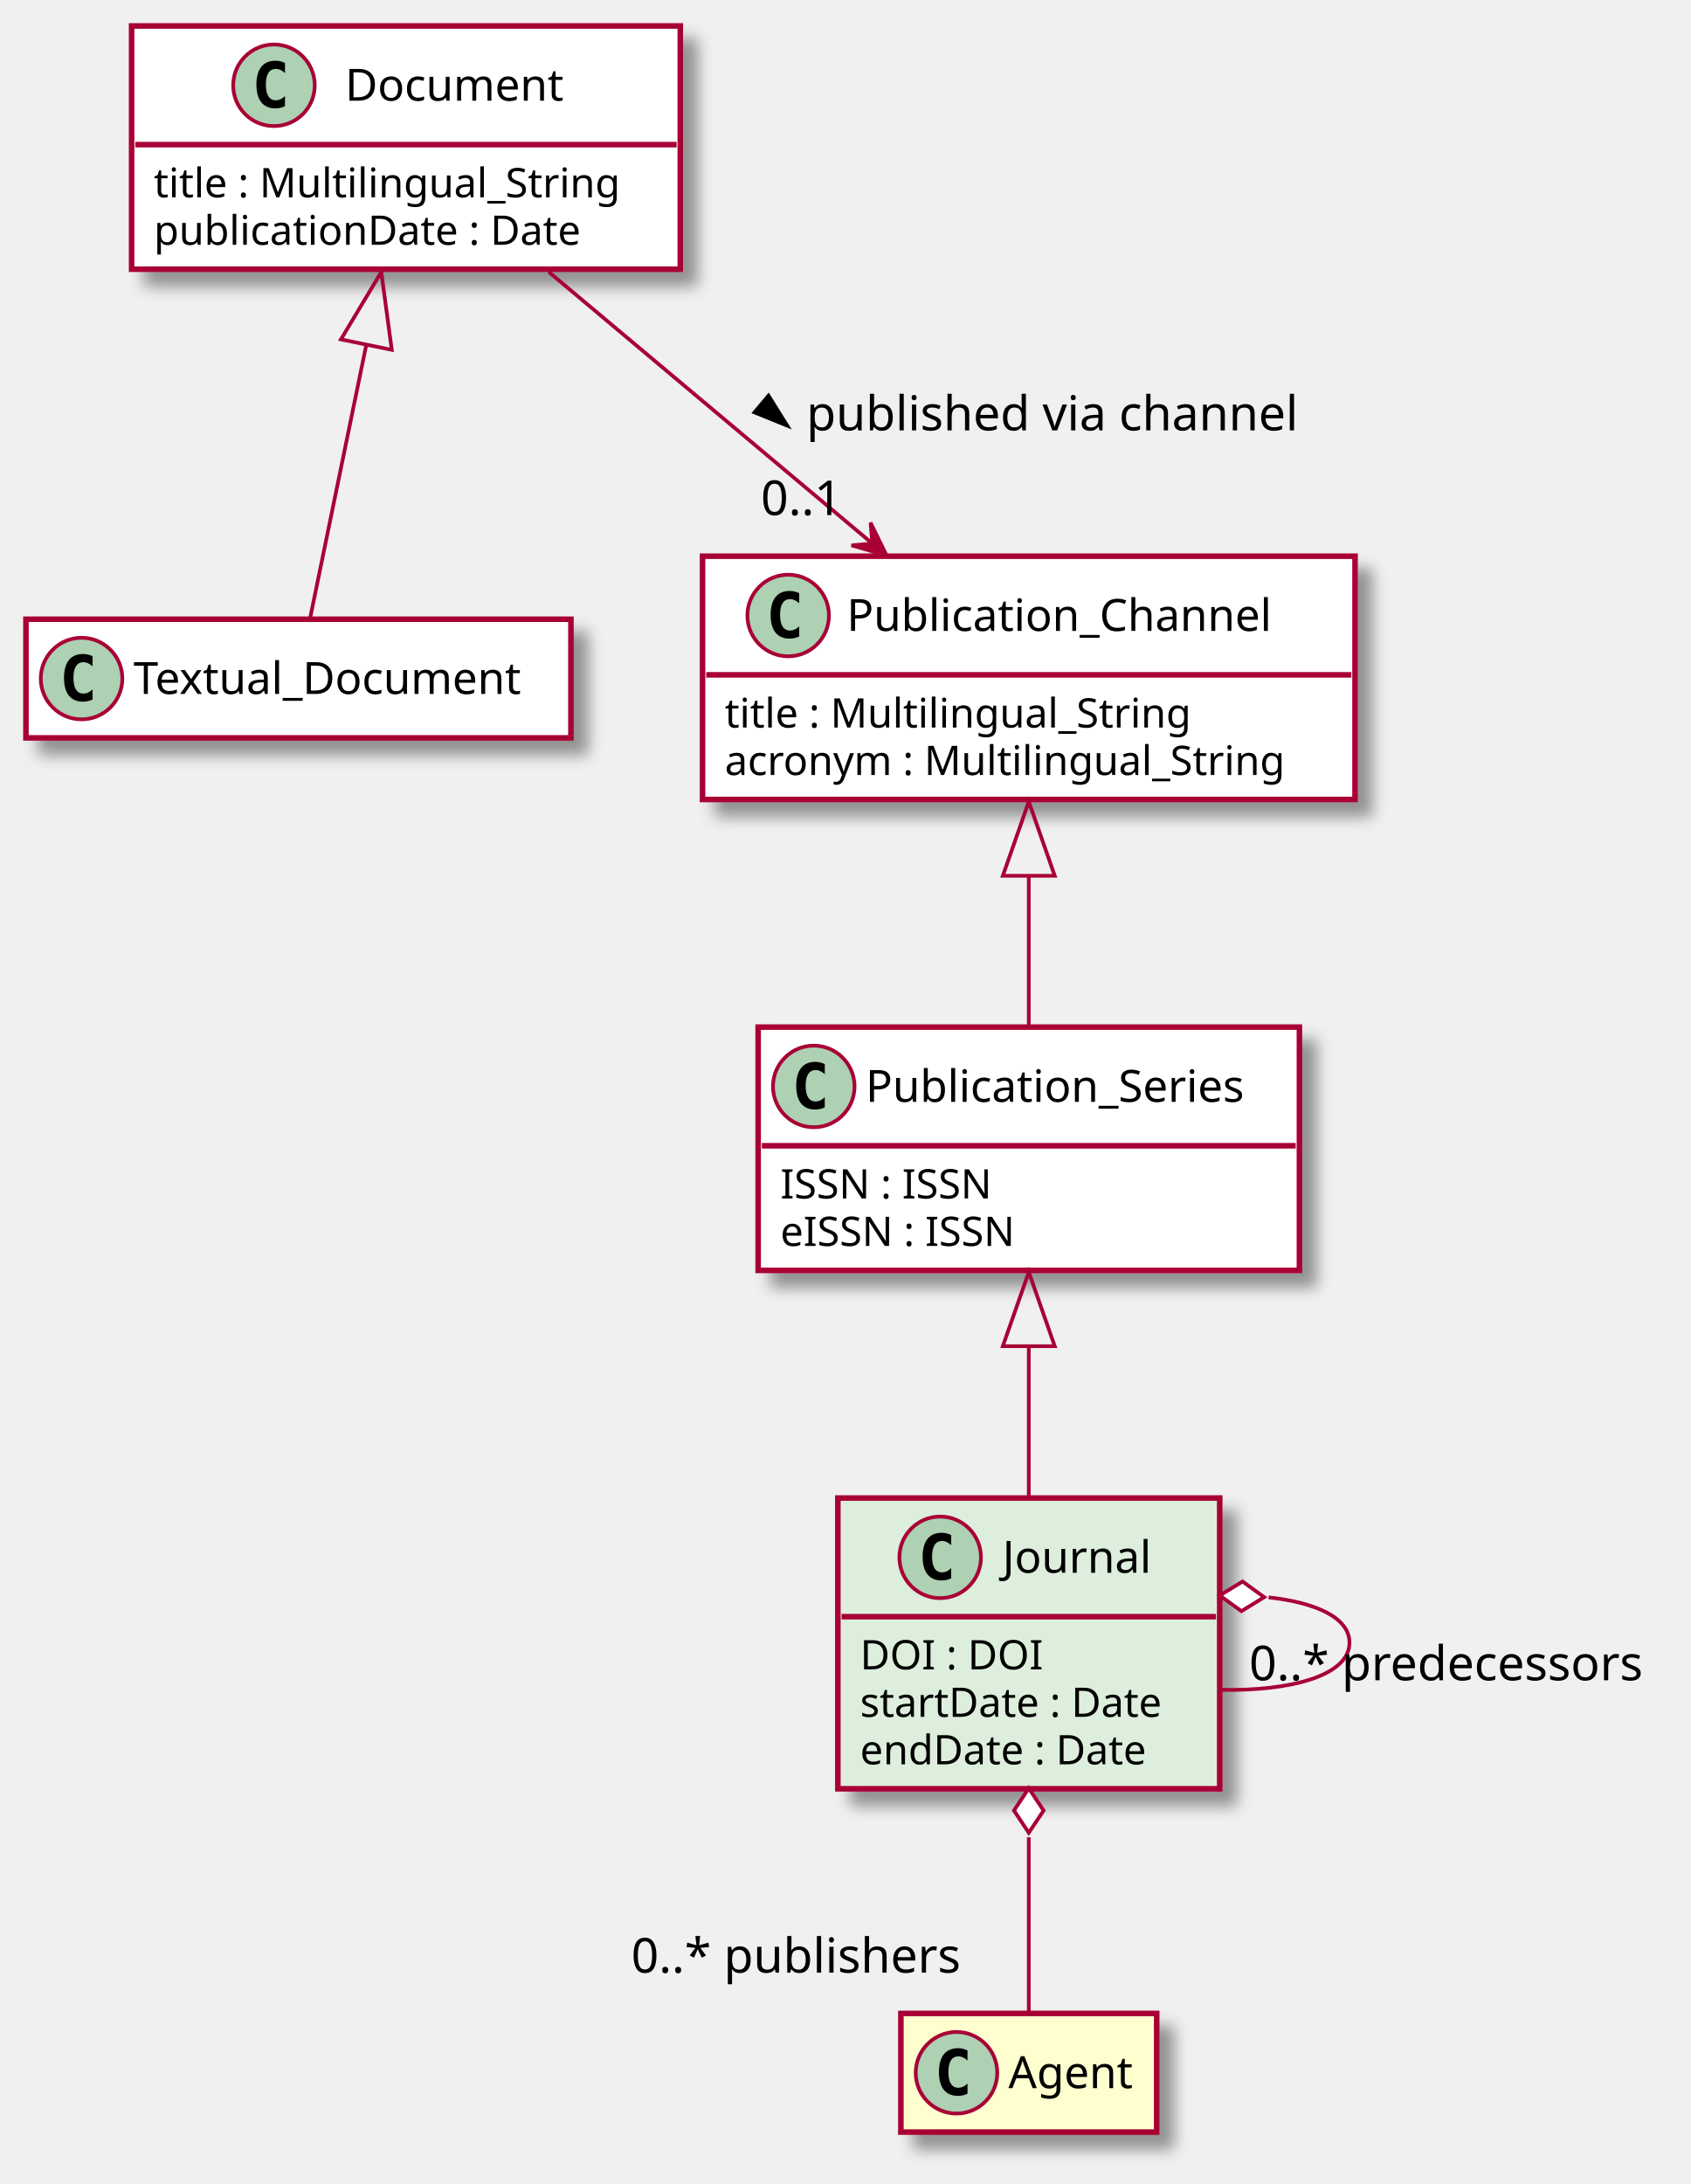
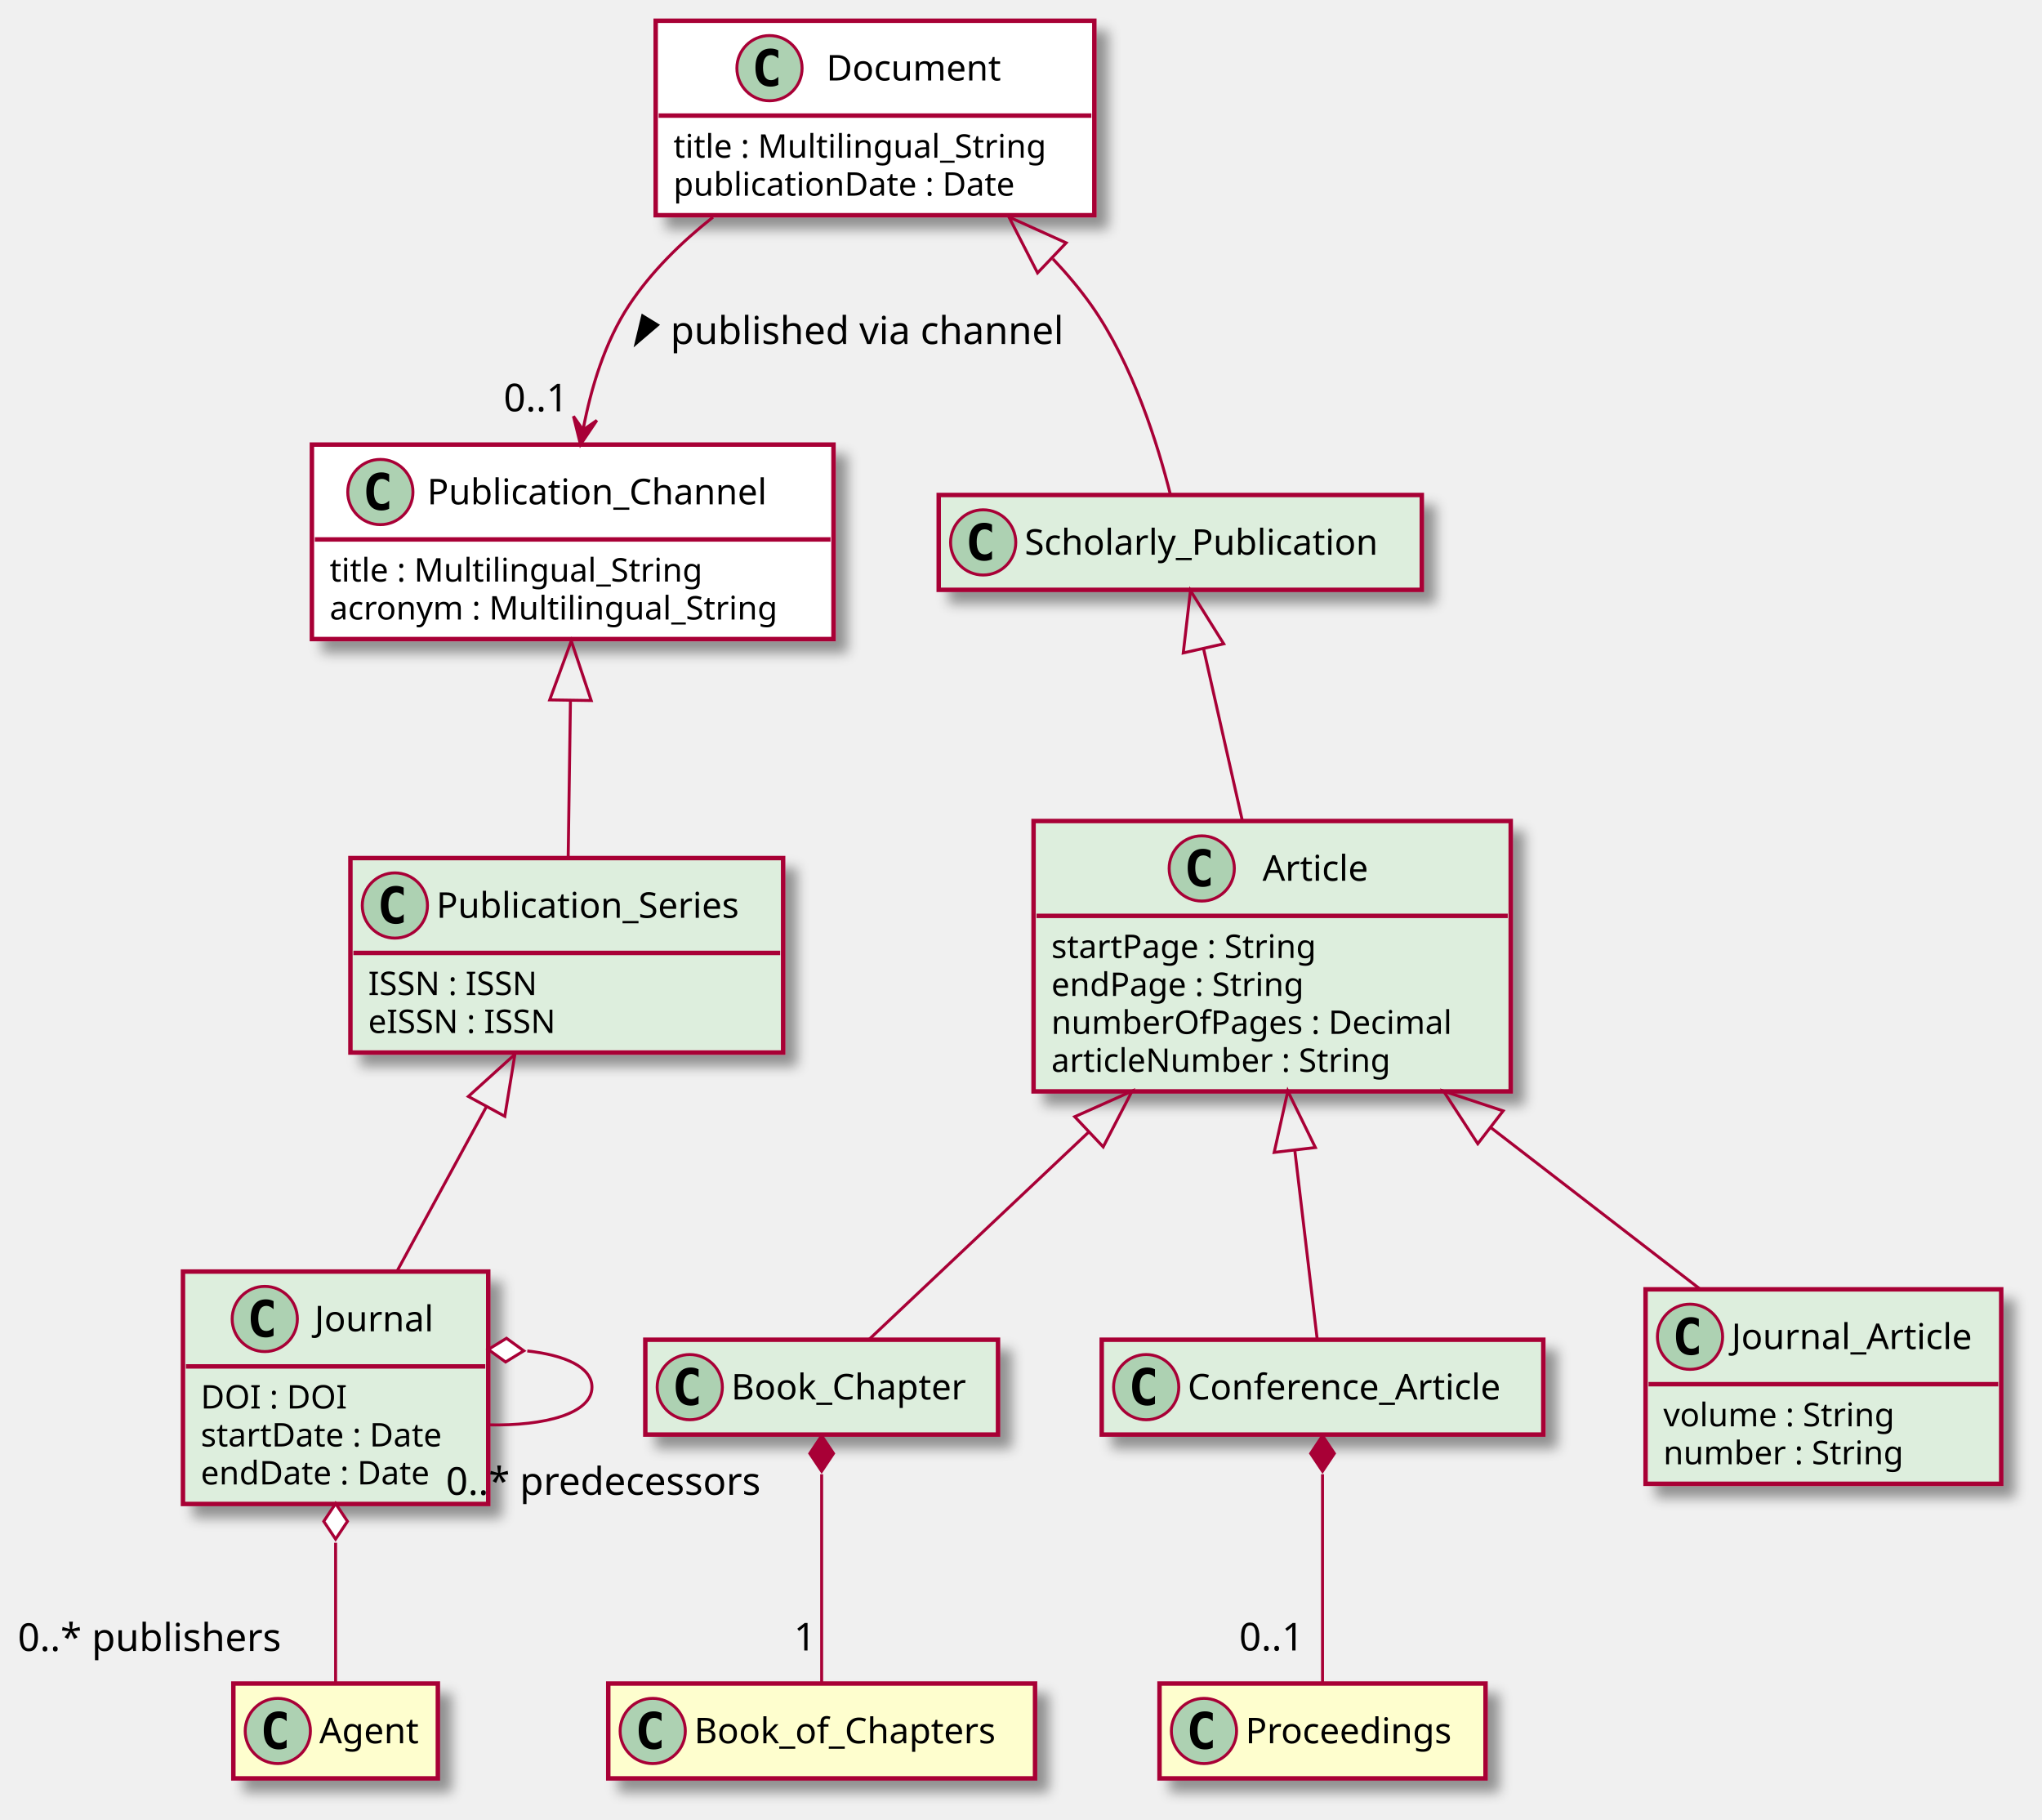
- <svg xmlns="http://www.w3.org/2000/svg" contentScriptType="application/ecmascript" contentStyleType="text/css" height="589px" preserveAspectRatio="none" style="width:456px;height:589px;background:#FFFFFF;" version="1.1" viewBox="0 0 456 589" width="456px" zoomAndPan="magnify">
+ <svg xmlns="http://www.w3.org/2000/svg" contentScriptType="application/ecmascript" contentStyleType="text/css" height="614px" preserveAspectRatio="none" style="width:689px;height:614px;background:#FFFFFF;" version="1.1" viewBox="0 0 689 614" width="689px" zoomAndPan="magnify">
  <defs>
-     <filter height="300%" id="f1eapstyptfiph" width="300%" x="-1" y="-1">
+     <filter height="300%" id="f6j40p54523to" width="300%" x="-1" y="-1">
      <feGaussianBlur result="blurOut" stdDeviation="2.0" />
      <feColorMatrix in="blurOut" result="blurOut2" type="matrix" values="0 0 0 0 0 0 0 0 0 0 0 0 0 0 0 0 0 0 .4 0" />
      <feOffset dx="4.0" dy="4.0" in="blurOut2" result="blurOut3" />
      <feBlend in="SourceGraphic" in2="blurOut3" mode="normal" />
    </filter>
  </defs>
  <g>
-     <rect codeLine="299" fill="#FFFFFF" filter="url(#f1eapstyptfiph)" height="65.609" id="Document" style="stroke:#A80036;stroke-width:1.5;" width="148" x="35.5" y="7" />
-     <ellipse cx="73.9" cy="23" fill="#ADD1B2" rx="11" ry="11" style="stroke:#A80036;stroke-width:1.0;" />
-     <path d="M76.869,28.641 Q76.291,28.938 75.65,29.078 Q75.009,29.234 74.306,29.234 Q71.806,29.234 70.478,27.594 Q69.166,25.938 69.166,22.812 Q69.166,19.688 70.478,18.031 Q71.806,16.375 74.306,16.375 Q75.009,16.375 75.65,16.531 Q76.306,16.688 76.869,16.984 L76.869,19.703 Q76.244,19.125 75.65,18.859 Q75.056,18.578 74.431,18.578 Q73.088,18.578 72.4,19.656 Q71.713,20.719 71.713,22.812 Q71.713,24.906 72.4,25.984 Q73.088,27.047 74.431,27.047 Q75.056,27.047 75.65,26.781 Q76.244,26.5 76.869,25.922 L76.869,28.641 Z " fill="#000000" />
-     <text fill="#000000" font-family="sans-serif" font-size="12" lengthAdjust="spacing" textLength="64" x="93.1" y="27.154">Document</text>
-     <line style="stroke:#A80036;stroke-width:1.5;" x1="36.5" x2="182.5" y1="39" y2="39" />
-     <text fill="#000000" font-family="sans-serif" font-size="11" lengthAdjust="spacing" textLength="136" x="41.5" y="53.21">title : Multilingual_String</text>
-     <text fill="#000000" font-family="sans-serif" font-size="11" lengthAdjust="spacing" textLength="125" x="41.5" y="66.015">publicationDate : Date</text>
-     <rect codeLine="306" fill="#FFFFFF" filter="url(#f1eapstyptfiph)" height="32" id="Textual_Document" style="stroke:#A80036;stroke-width:1.5;" width="147" x="7" y="167" />
-     <ellipse cx="22" cy="183" fill="#ADD1B2" rx="11" ry="11" style="stroke:#A80036;stroke-width:1.0;" />
-     <path d="M24.969,188.641 Q24.391,188.938 23.75,189.078 Q23.109,189.234 22.406,189.234 Q19.906,189.234 18.578,187.594 Q17.266,185.938 17.266,182.812 Q17.266,179.688 18.578,178.031 Q19.906,176.375 22.406,176.375 Q23.109,176.375 23.75,176.531 Q24.406,176.688 24.969,176.984 L24.969,179.703 Q24.344,179.125 23.75,178.859 Q23.156,178.578 22.531,178.578 Q21.188,178.578 20.5,179.656 Q19.812,180.719 19.812,182.812 Q19.812,184.906 20.5,185.984 Q21.188,187.047 22.531,187.047 Q23.156,187.047 23.75,186.781 Q24.344,186.5 24.969,185.922 L24.969,188.641 Z " fill="#000000" />
-     <text fill="#000000" font-family="sans-serif" font-size="12" lengthAdjust="spacing" textLength="115" x="36" y="187.154">Textual_Document</text>
-     <rect codeLine="315" fill="#FFFFFF" filter="url(#f1eapstyptfiph)" height="65.609" id="Publication_Channel" style="stroke:#A80036;stroke-width:1.5;" width="176" x="189.5" y="150" />
-     <ellipse cx="212.6" cy="166" fill="#ADD1B2" rx="11" ry="11" style="stroke:#A80036;stroke-width:1.0;" />
-     <path d="M215.569,171.641 Q214.991,171.938 214.35,172.078 Q213.709,172.234 213.006,172.234 Q210.506,172.234 209.178,170.594 Q207.866,168.938 207.866,165.812 Q207.866,162.688 209.178,161.031 Q210.506,159.375 213.006,159.375 Q213.709,159.375 214.35,159.531 Q215.006,159.688 215.569,159.984 L215.569,162.703 Q214.944,162.125 214.35,161.859 Q213.756,161.578 213.131,161.578 Q211.787,161.578 211.1,162.656 Q210.412,163.719 210.412,165.812 Q210.412,167.906 211.1,168.984 Q211.787,170.047 213.131,170.047 Q213.756,170.047 214.35,169.781 Q214.944,169.5 215.569,168.922 L215.569,171.641 Z " fill="#000000" />
-     <text fill="#000000" font-family="sans-serif" font-size="12" lengthAdjust="spacing" textLength="126" x="228.4" y="170.154">Publication_Channel</text>
-     <line style="stroke:#A80036;stroke-width:1.5;" x1="190.5" x2="364.5" y1="182" y2="182" />
-     <text fill="#000000" font-family="sans-serif" font-size="11" lengthAdjust="spacing" textLength="136" x="195.5" y="196.21">title : Multilingual_String</text>
-     <text fill="#000000" font-family="sans-serif" font-size="11" lengthAdjust="spacing" textLength="164" x="195.5" y="209.015">acronym : Multilingual_String</text>
-     <rect codeLine="19" fill="#FFFFFF" filter="url(#f1eapstyptfiph)" height="65.609" id="Publication_Series" style="stroke:#A80036;stroke-width:1.5;" width="146" x="204.5" y="277" />
-     <ellipse cx="219.5" cy="293" fill="#ADD1B2" rx="11" ry="11" style="stroke:#A80036;stroke-width:1.0;" />
-     <path d="M222.469,298.641 Q221.891,298.938 221.25,299.078 Q220.609,299.234 219.906,299.234 Q217.406,299.234 216.078,297.594 Q214.766,295.938 214.766,292.812 Q214.766,289.688 216.078,288.031 Q217.406,286.375 219.906,286.375 Q220.609,286.375 221.25,286.531 Q221.906,286.688 222.469,286.984 L222.469,289.703 Q221.844,289.125 221.25,288.859 Q220.656,288.578 220.031,288.578 Q218.688,288.578 218,289.656 Q217.312,290.719 217.312,292.812 Q217.312,294.906 218,295.984 Q218.688,297.047 220.031,297.047 Q220.656,297.047 221.25,296.781 Q221.844,296.5 222.469,295.922 L222.469,298.641 Z " fill="#000000" />
-     <text fill="#000000" font-family="sans-serif" font-size="12" lengthAdjust="spacing" textLength="114" x="233.5" y="297.154">Publication_Series</text>
-     <line style="stroke:#A80036;stroke-width:1.5;" x1="205.5" x2="349.5" y1="309" y2="309" />
-     <text fill="#000000" font-family="sans-serif" font-size="11" lengthAdjust="spacing" textLength="66" x="210.5" y="323.21">ISSN : ISSN</text>
-     <text fill="#000000" font-family="sans-serif" font-size="11" lengthAdjust="spacing" textLength="73" x="210.5" y="336.015">eISSN : ISSN</text>
-     <rect codeLine="28" fill="#DDEEDD" filter="url(#f1eapstyptfiph)" height="78.414" id="Journal" style="stroke:#A80036;stroke-width:1.5;" width="103" x="226" y="404" />
-     <ellipse cx="253.6" cy="420" fill="#ADD1B2" rx="11" ry="11" style="stroke:#A80036;stroke-width:1.0;" />
-     <path d="M256.569,425.641 Q255.991,425.938 255.35,426.078 Q254.709,426.234 254.006,426.234 Q251.506,426.234 250.178,424.594 Q248.866,422.938 248.866,419.812 Q248.866,416.688 250.178,415.031 Q251.506,413.375 254.006,413.375 Q254.709,413.375 255.35,413.531 Q256.006,413.688 256.569,413.984 L256.569,416.703 Q255.944,416.125 255.35,415.859 Q254.756,415.578 254.131,415.578 Q252.787,415.578 252.1,416.656 Q251.412,417.719 251.412,419.812 Q251.412,421.906 252.1,422.984 Q252.787,424.047 254.131,424.047 Q254.756,424.047 255.35,423.781 Q255.944,423.5 256.569,422.922 L256.569,425.641 Z " fill="#000000" />
-     <text fill="#000000" font-family="sans-serif" font-size="12" lengthAdjust="spacing" textLength="43" x="270.4" y="424.154">Journal</text>
-     <line style="stroke:#A80036;stroke-width:1.5;" x1="227" x2="328" y1="436" y2="436" />
-     <text fill="#000000" font-family="sans-serif" font-size="11" lengthAdjust="spacing" textLength="52" x="232" y="450.21">DOI : DOI</text>
-     <text fill="#000000" font-family="sans-serif" font-size="11" lengthAdjust="spacing" textLength="91" x="232" y="463.015">startDate : Date</text>
-     <text fill="#000000" font-family="sans-serif" font-size="11" lengthAdjust="spacing" textLength="85" x="232" y="475.82">endDate : Date</text>
-     <rect fill="#FEFECE" filter="url(#f1eapstyptfiph)" height="32" id="Agent" style="stroke:#A80036;stroke-width:1.5;" width="69" x="243" y="543" />
-     <ellipse cx="258" cy="559" fill="#ADD1B2" rx="11" ry="11" style="stroke:#A80036;stroke-width:1.0;" />
-     <path d="M260.969,564.641 Q260.391,564.938 259.75,565.078 Q259.109,565.234 258.406,565.234 Q255.906,565.234 254.578,563.594 Q253.266,561.938 253.266,558.812 Q253.266,555.688 254.578,554.031 Q255.906,552.375 258.406,552.375 Q259.109,552.375 259.75,552.531 Q260.406,552.688 260.969,552.984 L260.969,555.703 Q260.344,555.125 259.75,554.859 Q259.156,554.578 258.531,554.578 Q257.188,554.578 256.5,555.656 Q255.812,556.719 255.812,558.812 Q255.812,560.906 256.5,561.984 Q257.188,563.047 258.531,563.047 Q259.156,563.047 259.75,562.781 Q260.344,562.5 260.969,561.922 L260.969,564.641 Z " fill="#000000" />
-     <text fill="#000000" font-family="sans-serif" font-size="12" lengthAdjust="spacing" textLength="37" x="272" y="563.154">Agent</text>
-     <path codeLine="311" d="M98.75,93.24 C93.38,119.39 87.26,149.14 83.65,166.7 " fill="none" id="Document-backto-Textual_Document" style="stroke:#A80036;stroke-width:1.0;" />
-     <polygon fill="none" points="91.96,91.53,102.85,73.35,105.67,94.35,91.96,91.53" style="stroke:#A80036;stroke-width:1.0;" />
-     <path codeLine="320" d="M148.04,73.35 C174.08,95.2 208.46,124.05 235.24,146.53 " fill="none" id="Document-to-Publication_Channel" style="stroke:#A80036;stroke-width:1.0;" />
-     <polygon fill="#A80036" points="239.14,149.8,234.819,140.95,235.311,146.585,229.675,147.077,239.14,149.8" style="stroke:#A80036;stroke-width:1.0;" />
-     <polygon fill="#000000" points="212.33,114.781,207.291,106.715,203.512,111.217,212.33,114.781" style="stroke:#000000;stroke-width:1.0;" />
-     <text fill="#000000" font-family="sans-serif" font-size="13" lengthAdjust="spacing" textLength="137" x="217.5" y="116.067">published via channel</text>
-     <text fill="#000000" font-family="sans-serif" font-size="13" lengthAdjust="spacing" textLength="24" x="205.225" y="138.906">0..1</text>
-     <path codeLine="24" d="M277.5,236.25 C277.5,250.05 277.5,264.54 277.5,276.92 " fill="none" id="Publication_Channel-backto-Publication_Series" style="stroke:#A80036;stroke-width:1.0;" />
-     <polygon fill="none" points="270.5,236.19,277.5,216.19,284.5,236.19,270.5,236.19" style="stroke:#A80036;stroke-width:1.0;" />
-     <path codeLine="34" d="M277.5,363.29 C277.5,376.81 277.5,391.11 277.5,403.76 " fill="none" id="Publication_Series-backto-Journal" style="stroke:#A80036;stroke-width:1.0;" />
-     <polygon fill="none" points="270.5,363.05,277.5,343.05,284.5,363.05,270.5,363.05" style="stroke:#A80036;stroke-width:1.0;" />
-     <path codeLine="157" d="M342.18,430.79 C354.93,432.19 364,436.26 364,443 C364,451.9 348.2,456.14 329.01,455.72 " fill="none" id="Journal-backto-Journal" style="stroke:#A80036;stroke-width:1.0;" />
-     <polygon fill="#FFFFFF" points="329.01,430.28,334.852,434.508,341.001,430.742,335.159,426.514,329.01,430.28" style="stroke:#A80036;stroke-width:1.0;" />
-     <text fill="#000000" font-family="sans-serif" font-size="13" lengthAdjust="spacing" textLength="113" x="336.942" y="453.16">0..* predecessors</text>
-     <path codeLine="160" d="M277.5,495.5 C277.5,512.7 277.5,530.57 277.5,542.77 " fill="none" id="Journal-backto-Agent" style="stroke:#A80036;stroke-width:1.0;" />
-     <polygon fill="#FFFFFF" points="277.5,482.28,273.5,488.28,277.5,494.28,281.5,488.28,277.5,482.28" style="stroke:#A80036;stroke-width:1.0;" />
-     <text fill="#000000" font-family="sans-serif" font-size="13" lengthAdjust="spacing" textLength="92" x="170.262" y="531.998">0..* publishers</text>
+     <rect codeLine="312" fill="#FFFFFF" filter="url(#f6j40p54523to)" height="65.609" id="Document" style="stroke:#A80036;stroke-width:1.5;" width="148" x="221.238" y="7" />
+     <ellipse cx="259.637" cy="23" fill="#ADD1B2" rx="11" ry="11" style="stroke:#A80036;stroke-width:1.0;" />
+     <path d="M262.606,28.641 Q262.028,28.938 261.387,29.078 Q260.747,29.234 260.044,29.234 Q257.544,29.234 256.216,27.594 Q254.903,25.938 254.903,22.812 Q254.903,19.688 256.216,18.031 Q257.544,16.375 260.044,16.375 Q260.747,16.375 261.387,16.531 Q262.044,16.688 262.606,16.984 L262.606,19.703 Q261.981,19.125 261.387,18.859 Q260.794,18.578 260.169,18.578 Q258.825,18.578 258.137,19.656 Q257.45,20.719 257.45,22.812 Q257.45,24.906 258.137,25.984 Q258.825,27.047 260.169,27.047 Q260.794,27.047 261.387,26.781 Q261.981,26.5 262.606,25.922 L262.606,28.641 Z " fill="#000000" />
+     <text fill="#000000" font-family="sans-serif" font-size="12" lengthAdjust="spacing" textLength="64" x="278.837" y="27.154">Document</text>
+     <line style="stroke:#A80036;stroke-width:1.5;" x1="222.238" x2="368.238" y1="39" y2="39" />
+     <text fill="#000000" font-family="sans-serif" font-size="11" lengthAdjust="spacing" textLength="136" x="227.238" y="53.21">title : Multilingual_String</text>
+     <text fill="#000000" font-family="sans-serif" font-size="11" lengthAdjust="spacing" textLength="125" x="227.238" y="66.015">publicationDate : Date</text>
+     <rect codeLine="319" fill="#FFFFFF" filter="url(#f6j40p54523to)" height="65.609" id="Publication_Channel" style="stroke:#A80036;stroke-width:1.5;" width="176" x="105.237" y="150" />
+     <ellipse cx="128.338" cy="166" fill="#ADD1B2" rx="11" ry="11" style="stroke:#A80036;stroke-width:1.0;" />
+     <path d="M131.306,171.641 Q130.728,171.938 130.088,172.078 Q129.447,172.234 128.744,172.234 Q126.244,172.234 124.916,170.594 Q123.603,168.938 123.603,165.812 Q123.603,162.688 124.916,161.031 Q126.244,159.375 128.744,159.375 Q129.447,159.375 130.088,159.531 Q130.744,159.688 131.306,159.984 L131.306,162.703 Q130.681,162.125 130.088,161.859 Q129.494,161.578 128.869,161.578 Q127.525,161.578 126.838,162.656 Q126.15,163.719 126.15,165.812 Q126.15,167.906 126.838,168.984 Q127.525,170.047 128.869,170.047 Q129.494,170.047 130.088,169.781 Q130.681,169.5 131.306,168.922 L131.306,171.641 Z " fill="#000000" />
+     <text fill="#000000" font-family="sans-serif" font-size="12" lengthAdjust="spacing" textLength="126" x="144.137" y="170.154">Publication_Channel</text>
+     <line style="stroke:#A80036;stroke-width:1.5;" x1="106.237" x2="280.238" y1="182" y2="182" />
+     <text fill="#000000" font-family="sans-serif" font-size="11" lengthAdjust="spacing" textLength="136" x="111.237" y="196.21">title : Multilingual_String</text>
+     <text fill="#000000" font-family="sans-serif" font-size="11" lengthAdjust="spacing" textLength="164" x="111.237" y="209.015">acronym : Multilingual_String</text>
+     <rect codeLine="59" fill="#DDEEDD" filter="url(#f6j40p54523to)" height="65.609" id="Publication_Series" style="stroke:#A80036;stroke-width:1.5;" width="146" x="118.237" y="289.5" />
+     <ellipse cx="133.238" cy="305.5" fill="#ADD1B2" rx="11" ry="11" style="stroke:#A80036;stroke-width:1.0;" />
+     <path d="M136.206,311.141 Q135.628,311.438 134.988,311.578 Q134.347,311.734 133.644,311.734 Q131.144,311.734 129.816,310.094 Q128.503,308.438 128.503,305.312 Q128.503,302.188 129.816,300.531 Q131.144,298.875 133.644,298.875 Q134.347,298.875 134.988,299.031 Q135.644,299.188 136.206,299.484 L136.206,302.203 Q135.581,301.625 134.988,301.359 Q134.394,301.078 133.769,301.078 Q132.425,301.078 131.738,302.156 Q131.05,303.219 131.05,305.312 Q131.05,307.406 131.738,308.484 Q132.425,309.547 133.769,309.547 Q134.394,309.547 134.988,309.281 Q135.581,309 136.206,308.422 L136.206,311.141 Z " fill="#000000" />
+     <text fill="#000000" font-family="sans-serif" font-size="12" lengthAdjust="spacing" textLength="114" x="147.238" y="309.654">Publication_Series</text>
+     <line style="stroke:#A80036;stroke-width:1.5;" x1="119.237" x2="263.238" y1="321.5" y2="321.5" />
+     <text fill="#000000" font-family="sans-serif" font-size="11" lengthAdjust="spacing" textLength="66" x="124.237" y="335.71">ISSN : ISSN</text>
+     <text fill="#000000" font-family="sans-serif" font-size="11" lengthAdjust="spacing" textLength="73" x="124.237" y="348.515">eISSN : ISSN</text>
+     <rect codeLine="68" fill="#DDEEDD" filter="url(#f6j40p54523to)" height="78.414" id="Journal" style="stroke:#A80036;stroke-width:1.5;" width="103" x="61.737" y="429" />
+     <ellipse cx="89.338" cy="445" fill="#ADD1B2" rx="11" ry="11" style="stroke:#A80036;stroke-width:1.0;" />
+     <path d="M92.306,450.641 Q91.728,450.938 91.088,451.078 Q90.447,451.234 89.744,451.234 Q87.244,451.234 85.916,449.594 Q84.603,447.938 84.603,444.812 Q84.603,441.688 85.916,440.031 Q87.244,438.375 89.744,438.375 Q90.447,438.375 91.088,438.531 Q91.744,438.688 92.306,438.984 L92.306,441.703 Q91.681,441.125 91.088,440.859 Q90.494,440.578 89.869,440.578 Q88.525,440.578 87.838,441.656 Q87.15,442.719 87.15,444.812 Q87.15,446.906 87.838,447.984 Q88.525,449.047 89.869,449.047 Q90.494,449.047 91.088,448.781 Q91.681,448.5 92.306,447.922 L92.306,450.641 Z " fill="#000000" />
+     <text fill="#000000" font-family="sans-serif" font-size="12" lengthAdjust="spacing" textLength="43" x="106.138" y="449.154">Journal</text>
+     <line style="stroke:#A80036;stroke-width:1.5;" x1="62.737" x2="163.738" y1="461" y2="461" />
+     <text fill="#000000" font-family="sans-serif" font-size="11" lengthAdjust="spacing" textLength="52" x="67.737" y="475.21">DOI : DOI</text>
+     <text fill="#000000" font-family="sans-serif" font-size="11" lengthAdjust="spacing" textLength="91" x="67.737" y="488.015">startDate : Date</text>
+     <text fill="#000000" font-family="sans-serif" font-size="11" lengthAdjust="spacing" textLength="85" x="67.737" y="500.82">endDate : Date</text>
+     <rect fill="#FEFECE" filter="url(#f6j40p54523to)" height="32" id="Agent" style="stroke:#A80036;stroke-width:1.5;" width="69" x="78.737" y="568" />
+     <ellipse cx="93.737" cy="584" fill="#ADD1B2" rx="11" ry="11" style="stroke:#A80036;stroke-width:1.0;" />
+     <path d="M96.706,589.641 Q96.128,589.938 95.487,590.078 Q94.847,590.234 94.144,590.234 Q91.644,590.234 90.316,588.594 Q89.003,586.938 89.003,583.812 Q89.003,580.688 90.316,579.031 Q91.644,577.375 94.144,577.375 Q94.847,577.375 95.487,577.531 Q96.144,577.688 96.706,577.984 L96.706,580.703 Q96.081,580.125 95.487,579.859 Q94.894,579.578 94.269,579.578 Q92.925,579.578 92.237,580.656 Q91.55,581.719 91.55,583.812 Q91.55,585.906 92.237,586.984 Q92.925,588.047 94.269,588.047 Q94.894,588.047 95.487,587.781 Q96.081,587.5 96.706,586.922 L96.706,589.641 Z " fill="#000000" />
+     <text fill="#000000" font-family="sans-serif" font-size="12" lengthAdjust="spacing" textLength="37" x="107.737" y="588.154">Agent</text>
+     <rect codeLine="5" fill="#DDEEDD" filter="url(#f6j40p54523to)" height="32" id="Scholarly_Publication" style="stroke:#A80036;stroke-width:1.5;" width="163" x="316.738" y="167" />
+     <ellipse cx="331.738" cy="183" fill="#ADD1B2" rx="11" ry="11" style="stroke:#A80036;stroke-width:1.0;" />
+     <path d="M334.706,188.641 Q334.128,188.938 333.488,189.078 Q332.847,189.234 332.144,189.234 Q329.644,189.234 328.316,187.594 Q327.003,185.938 327.003,182.812 Q327.003,179.688 328.316,178.031 Q329.644,176.375 332.144,176.375 Q332.847,176.375 333.488,176.531 Q334.144,176.688 334.706,176.984 L334.706,179.703 Q334.081,179.125 333.488,178.859 Q332.894,178.578 332.269,178.578 Q330.925,178.578 330.238,179.656 Q329.55,180.719 329.55,182.812 Q329.55,184.906 330.238,185.984 Q330.925,187.047 332.269,187.047 Q332.894,187.047 333.488,186.781 Q334.081,186.5 334.706,185.922 L334.706,188.641 Z " fill="#000000" />
+     <text fill="#000000" font-family="sans-serif" font-size="12" lengthAdjust="spacing" textLength="131" x="345.738" y="187.154">Scholarly_Publication</text>
+     <rect codeLine="114" fill="#DDEEDD" filter="url(#f6j40p54523to)" height="91.219" id="Article" style="stroke:#A80036;stroke-width:1.5;" width="161" x="348.738" y="277" />
+     <ellipse cx="405.488" cy="293" fill="#ADD1B2" rx="11" ry="11" style="stroke:#A80036;stroke-width:1.0;" />
+     <path d="M408.456,298.641 Q407.878,298.938 407.238,299.078 Q406.597,299.234 405.894,299.234 Q403.394,299.234 402.066,297.594 Q400.753,295.938 400.753,292.812 Q400.753,289.688 402.066,288.031 Q403.394,286.375 405.894,286.375 Q406.597,286.375 407.238,286.531 Q407.894,286.688 408.456,286.984 L408.456,289.703 Q407.831,289.125 407.238,288.859 Q406.644,288.578 406.019,288.578 Q404.675,288.578 403.988,289.656 Q403.3,290.719 403.3,292.812 Q403.3,294.906 403.988,295.984 Q404.675,297.047 406.019,297.047 Q406.644,297.047 407.238,296.781 Q407.831,296.5 408.456,295.922 L408.456,298.641 Z " fill="#000000" />
+     <text fill="#000000" font-family="sans-serif" font-size="12" lengthAdjust="spacing" textLength="39" x="425.988" y="297.154">Article</text>
+     <line style="stroke:#A80036;stroke-width:1.5;" x1="349.738" x2="508.738" y1="309" y2="309" />
+     <text fill="#000000" font-family="sans-serif" font-size="11" lengthAdjust="spacing" textLength="101" x="354.738" y="323.21">startPage : String</text>
+     <text fill="#000000" font-family="sans-serif" font-size="11" lengthAdjust="spacing" textLength="95" x="354.738" y="336.015">endPage : String</text>
+     <text fill="#000000" font-family="sans-serif" font-size="11" lengthAdjust="spacing" textLength="149" x="354.738" y="348.82">numberOfPages : Decimal</text>
+     <text fill="#000000" font-family="sans-serif" font-size="11" lengthAdjust="spacing" textLength="126" x="354.738" y="361.625">articleNumber : String</text>
+     <rect codeLine="123" fill="#DDEEDD" filter="url(#f6j40p54523to)" height="32" id="Book_Chapter" style="stroke:#A80036;stroke-width:1.5;" width="119" x="217.738" y="452" />
+     <ellipse cx="232.738" cy="468" fill="#ADD1B2" rx="11" ry="11" style="stroke:#A80036;stroke-width:1.0;" />
+     <path d="M235.706,473.641 Q235.128,473.938 234.488,474.078 Q233.847,474.234 233.144,474.234 Q230.644,474.234 229.316,472.594 Q228.003,470.938 228.003,467.812 Q228.003,464.688 229.316,463.031 Q230.644,461.375 233.144,461.375 Q233.847,461.375 234.488,461.531 Q235.144,461.688 235.706,461.984 L235.706,464.703 Q235.081,464.125 234.488,463.859 Q233.894,463.578 233.269,463.578 Q231.925,463.578 231.238,464.656 Q230.55,465.719 230.55,467.812 Q230.55,469.906 231.238,470.984 Q231.925,472.047 233.269,472.047 Q233.894,472.047 234.488,471.781 Q235.081,471.5 235.706,470.922 L235.706,473.641 Z " fill="#000000" />
+     <text fill="#000000" font-family="sans-serif" font-size="12" lengthAdjust="spacing" textLength="87" x="246.738" y="472.154">Book_Chapter</text>
+     <rect fill="#FEFECE" filter="url(#f6j40p54523to)" height="32" id="Book_of_Chapters" style="stroke:#A80036;stroke-width:1.5;" width="144" x="205.238" y="568" />
+     <ellipse cx="220.238" cy="584" fill="#ADD1B2" rx="11" ry="11" style="stroke:#A80036;stroke-width:1.0;" />
+     <path d="M223.206,589.641 Q222.628,589.938 221.988,590.078 Q221.347,590.234 220.644,590.234 Q218.144,590.234 216.816,588.594 Q215.503,586.938 215.503,583.812 Q215.503,580.688 216.816,579.031 Q218.144,577.375 220.644,577.375 Q221.347,577.375 221.988,577.531 Q222.644,577.688 223.206,577.984 L223.206,580.703 Q222.581,580.125 221.988,579.859 Q221.394,579.578 220.769,579.578 Q219.425,579.578 218.738,580.656 Q218.05,581.719 218.05,583.812 Q218.05,585.906 218.738,586.984 Q219.425,588.047 220.769,588.047 Q221.394,588.047 221.988,587.781 Q222.581,587.5 223.206,586.922 L223.206,589.641 Z " fill="#000000" />
+     <text fill="#000000" font-family="sans-serif" font-size="12" lengthAdjust="spacing" textLength="112" x="234.238" y="588.154">Book_of_Chapters</text>
+     <rect codeLine="129" fill="#DDEEDD" filter="url(#f6j40p54523to)" height="32" id="Conference_Article" style="stroke:#A80036;stroke-width:1.5;" width="149" x="371.738" y="452" />
+     <ellipse cx="386.738" cy="468" fill="#ADD1B2" rx="11" ry="11" style="stroke:#A80036;stroke-width:1.0;" />
+     <path d="M389.706,473.641 Q389.128,473.938 388.488,474.078 Q387.847,474.234 387.144,474.234 Q384.644,474.234 383.316,472.594 Q382.003,470.938 382.003,467.812 Q382.003,464.688 383.316,463.031 Q384.644,461.375 387.144,461.375 Q387.847,461.375 388.488,461.531 Q389.144,461.688 389.706,461.984 L389.706,464.703 Q389.081,464.125 388.488,463.859 Q387.894,463.578 387.269,463.578 Q385.925,463.578 385.238,464.656 Q384.55,465.719 384.55,467.812 Q384.55,469.906 385.238,470.984 Q385.925,472.047 387.269,472.047 Q387.894,472.047 388.488,471.781 Q389.081,471.5 389.706,470.922 L389.706,473.641 Z " fill="#000000" />
+     <text fill="#000000" font-family="sans-serif" font-size="12" lengthAdjust="spacing" textLength="117" x="400.738" y="472.154">Conference_Article</text>
+     <rect fill="#FEFECE" filter="url(#f6j40p54523to)" height="32" id="Proceedings" style="stroke:#A80036;stroke-width:1.5;" width="110" x="391.238" y="568" />
+     <ellipse cx="406.238" cy="584" fill="#ADD1B2" rx="11" ry="11" style="stroke:#A80036;stroke-width:1.0;" />
+     <path d="M409.206,589.641 Q408.628,589.938 407.988,590.078 Q407.347,590.234 406.644,590.234 Q404.144,590.234 402.816,588.594 Q401.503,586.938 401.503,583.812 Q401.503,580.688 402.816,579.031 Q404.144,577.375 406.644,577.375 Q407.347,577.375 407.988,577.531 Q408.644,577.688 409.206,577.984 L409.206,580.703 Q408.581,580.125 407.988,579.859 Q407.394,579.578 406.769,579.578 Q405.425,579.578 404.738,580.656 Q404.05,581.719 404.05,583.812 Q404.05,585.906 404.738,586.984 Q405.425,588.047 406.769,588.047 Q407.394,588.047 407.988,587.781 Q408.581,587.5 409.206,586.922 L409.206,589.641 Z " fill="#000000" />
+     <text fill="#000000" font-family="sans-serif" font-size="12" lengthAdjust="spacing" textLength="78" x="420.238" y="588.154">Proceedings</text>
+     <rect codeLine="135" fill="#DDEEDD" filter="url(#f6j40p54523to)" height="65.609" id="Journal_Article" style="stroke:#A80036;stroke-width:1.5;" width="120" x="555.237" y="435" />
+     <ellipse cx="570.237" cy="451" fill="#ADD1B2" rx="11" ry="11" style="stroke:#A80036;stroke-width:1.0;" />
+     <path d="M573.206,456.641 Q572.628,456.938 571.987,457.078 Q571.347,457.234 570.644,457.234 Q568.144,457.234 566.816,455.594 Q565.503,453.938 565.503,450.812 Q565.503,447.688 566.816,446.031 Q568.144,444.375 570.644,444.375 Q571.347,444.375 571.987,444.531 Q572.644,444.688 573.206,444.984 L573.206,447.703 Q572.581,447.125 571.987,446.859 Q571.394,446.578 570.769,446.578 Q569.425,446.578 568.737,447.656 Q568.05,448.719 568.05,450.812 Q568.05,452.906 568.737,453.984 Q569.425,455.047 570.769,455.047 Q571.394,455.047 571.987,454.781 Q572.581,454.5 573.206,453.922 L573.206,456.641 Z " fill="#000000" />
+     <text fill="#000000" font-family="sans-serif" font-size="12" lengthAdjust="spacing" textLength="88" x="584.237" y="455.154">Journal_Article</text>
+     <line style="stroke:#A80036;stroke-width:1.5;" x1="556.237" x2="674.237" y1="467" y2="467" />
+     <text fill="#000000" font-family="sans-serif" font-size="11" lengthAdjust="spacing" textLength="87" x="561.237" y="481.21">volume : String</text>
+     <text fill="#000000" font-family="sans-serif" font-size="11" lengthAdjust="spacing" textLength="90" x="561.237" y="494.015">number : String</text>
+     <path codeLine="324" d="M240.567,73.26 C229.857,81.75 219.657,91.74 212.238,103 C204.077,115.38 199.417,130.91 196.757,144.91 " fill="none" id="Document-to-Publication_Channel" style="stroke:#A80036;stroke-width:1.0;" />
+     <polygon fill="#A80036" points="195.868,150,201.373,141.834,196.738,145.076,193.496,140.441,195.868,150" style="stroke:#A80036;stroke-width:1.0;" />
+     <polygon fill="#000000" points="214.629,115.832,221.855,109.648,216.84,106.582,214.629,115.832" style="stroke:#000000;stroke-width:1.0;" />
+     <text fill="#000000" font-family="sans-serif" font-size="13" lengthAdjust="spacing" textLength="137" x="226.238" y="116.067">published via channel</text>
+     <text fill="#000000" font-family="sans-serif" font-size="13" lengthAdjust="spacing" textLength="24" x="169.935" y="138.768">0..1</text>
+     <path codeLine="64" d="M192.477,236.51 C192.218,254.34 191.928,273.72 191.708,289.46 " fill="none" id="Publication_Channel-backto-Publication_Series" style="stroke:#A80036;stroke-width:1.0;" />
+     <polygon fill="none" points="185.477,236.13,192.768,216.24,199.477,236.34,185.477,236.13" style="stroke:#A80036;stroke-width:1.0;" />
+     <path codeLine="74" d="M164.148,373.34 C154.268,391.52 143.248,411.78 134.007,428.79 " fill="none" id="Publication_Series-backto-Journal" style="stroke:#A80036;stroke-width:1.0;" />
+     <polygon fill="none" points="158.028,369.93,173.738,355.7,170.327,376.62,158.028,369.93" style="stroke:#A80036;stroke-width:1.0;" />
+     <path codeLine="197" d="M177.917,455.79 C190.667,457.19 199.738,461.26 199.738,468 C199.738,476.9 183.938,481.14 164.748,480.72 " fill="none" id="Journal-backto-Journal" style="stroke:#A80036;stroke-width:1.0;" />
+     <polygon fill="#FFFFFF" points="164.748,455.28,170.589,459.508,176.739,455.742,170.897,451.514,164.748,455.28" style="stroke:#A80036;stroke-width:1.0;" />
+     <text fill="#000000" font-family="sans-serif" font-size="13" lengthAdjust="spacing" textLength="113" x="150.453" y="504.326">0..* predecessors</text>
+     <path codeLine="200" d="M113.237,520.5 C113.237,537.7 113.237,555.57 113.237,567.77 " fill="none" id="Journal-backto-Agent" style="stroke:#A80036;stroke-width:1.0;" />
+     <polygon fill="#FFFFFF" points="113.237,507.28,109.237,513.28,113.237,519.28,117.237,513.28,113.237,507.28" style="stroke:#A80036;stroke-width:1.0;" />
+     <text fill="#000000" font-family="sans-serif" font-size="13" lengthAdjust="spacing" textLength="92" x="6" y="556.998">0..* publishers</text>
+     <path codeLine="10" d="M355.257,87.33 C359.978,92.32 364.397,97.57 368.238,103 C382.288,122.89 390.728,150.21 394.928,166.95 " fill="none" id="Document-backto-Scholarly_Publication" style="stroke:#A80036;stroke-width:1.0;" />
+     <polygon fill="none" points="350.087,92.07,340.428,73.21,359.738,81.93,350.087,92.07" style="stroke:#A80036;stroke-width:1.0;" />
+     <path codeLine="121" d="M406.108,218.92 C410.077,236.51 414.928,258.04 419.168,276.83 " fill="none" id="Scholarly_Publication-backto-Article" style="stroke:#A80036;stroke-width:1.0;" />
+     <polygon fill="none" points="399.248,220.29,401.678,199.24,412.897,217.21,399.248,220.29" style="stroke:#A80036;stroke-width:1.0;" />
+     <path codeLine="126" d="M367.327,381.95 C340.337,407.43 310.897,435.22 293.257,451.88 " fill="none" id="Article-backto-Book_Chapter" style="stroke:#A80036;stroke-width:1.0;" />
+     <polygon fill="none" points="362.627,376.76,381.978,368.12,372.238,386.94,362.627,376.76" style="stroke:#A80036;stroke-width:1.0;" />
+     <path codeLine="127" d="M277.238,497.38 C277.238,519.71 277.238,549.95 277.238,567.87 " fill="none" id="Book_Chapter-backto-Book_of_Chapters" style="stroke:#A80036;stroke-width:1.0;" />
+     <polygon fill="#A80036" points="277.238,484.37,273.238,490.37,277.238,496.37,281.238,490.37,277.238,484.37" style="stroke:#A80036;stroke-width:1.0;" />
+     <text fill="#000000" font-family="sans-serif" font-size="13" lengthAdjust="spacing" textLength="8" x="267.863" y="556.837">1</text>
+     <path codeLine="132" d="M436.877,388 C439.688,411.73 442.627,436.54 444.447,451.88 " fill="none" id="Article-backto-Conference_Article" style="stroke:#A80036;stroke-width:1.0;" />
+     <polygon fill="none" points="429.928,388.8,434.527,368.12,443.827,387.16,429.928,388.8" style="stroke:#A80036;stroke-width:1.0;" />
+     <path codeLine="133" d="M446.238,497.38 C446.238,519.71 446.238,549.95 446.238,567.87 " fill="none" id="Conference_Article-backto-Proceedings" style="stroke:#A80036;stroke-width:1.0;" />
+     <polygon fill="#A80036" points="446.238,484.37,442.238,490.37,446.238,496.37,450.238,490.37,446.238,484.37" style="stroke:#A80036;stroke-width:1.0;" />
+     <text fill="#000000" font-family="sans-serif" font-size="13" lengthAdjust="spacing" textLength="24" x="418.113" y="556.837">0..1</text>
+     <path codeLine="140" d="M502.947,380.37 C526.997,398.92 552.847,418.87 573.678,434.94 " fill="none" id="Article-backto-Journal_Article" style="stroke:#A80036;stroke-width:1.0;" />
+     <polygon fill="none" points="498.627,385.88,487.067,368.12,507.178,374.79,498.627,385.88" style="stroke:#A80036;stroke-width:1.0;" />
  </g>
</svg>
